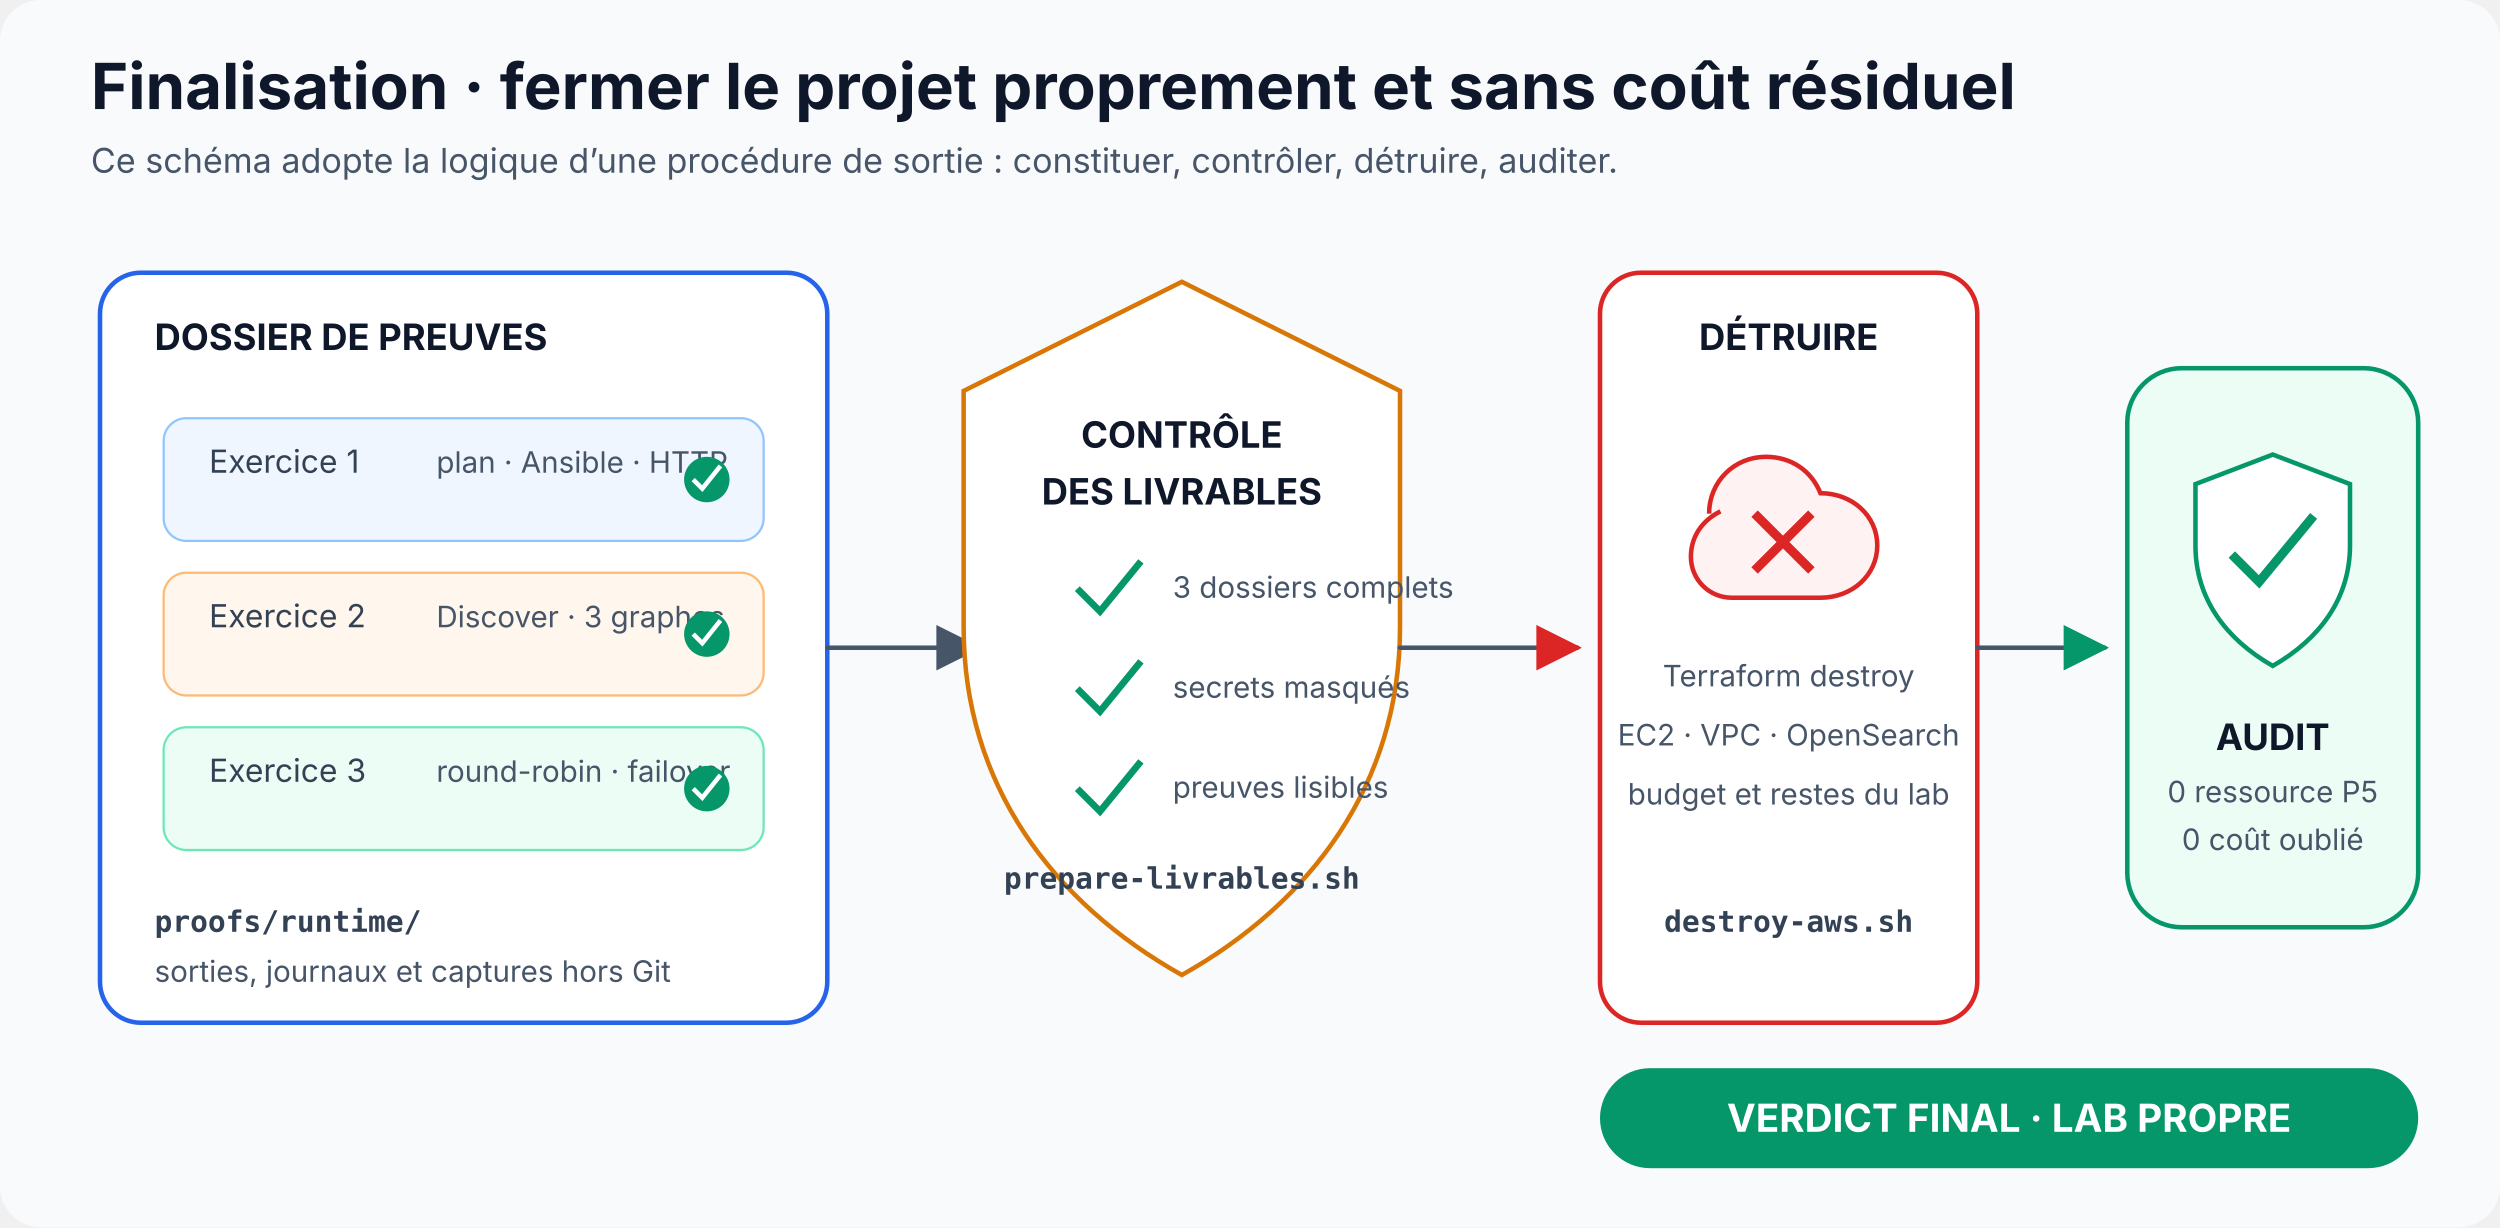
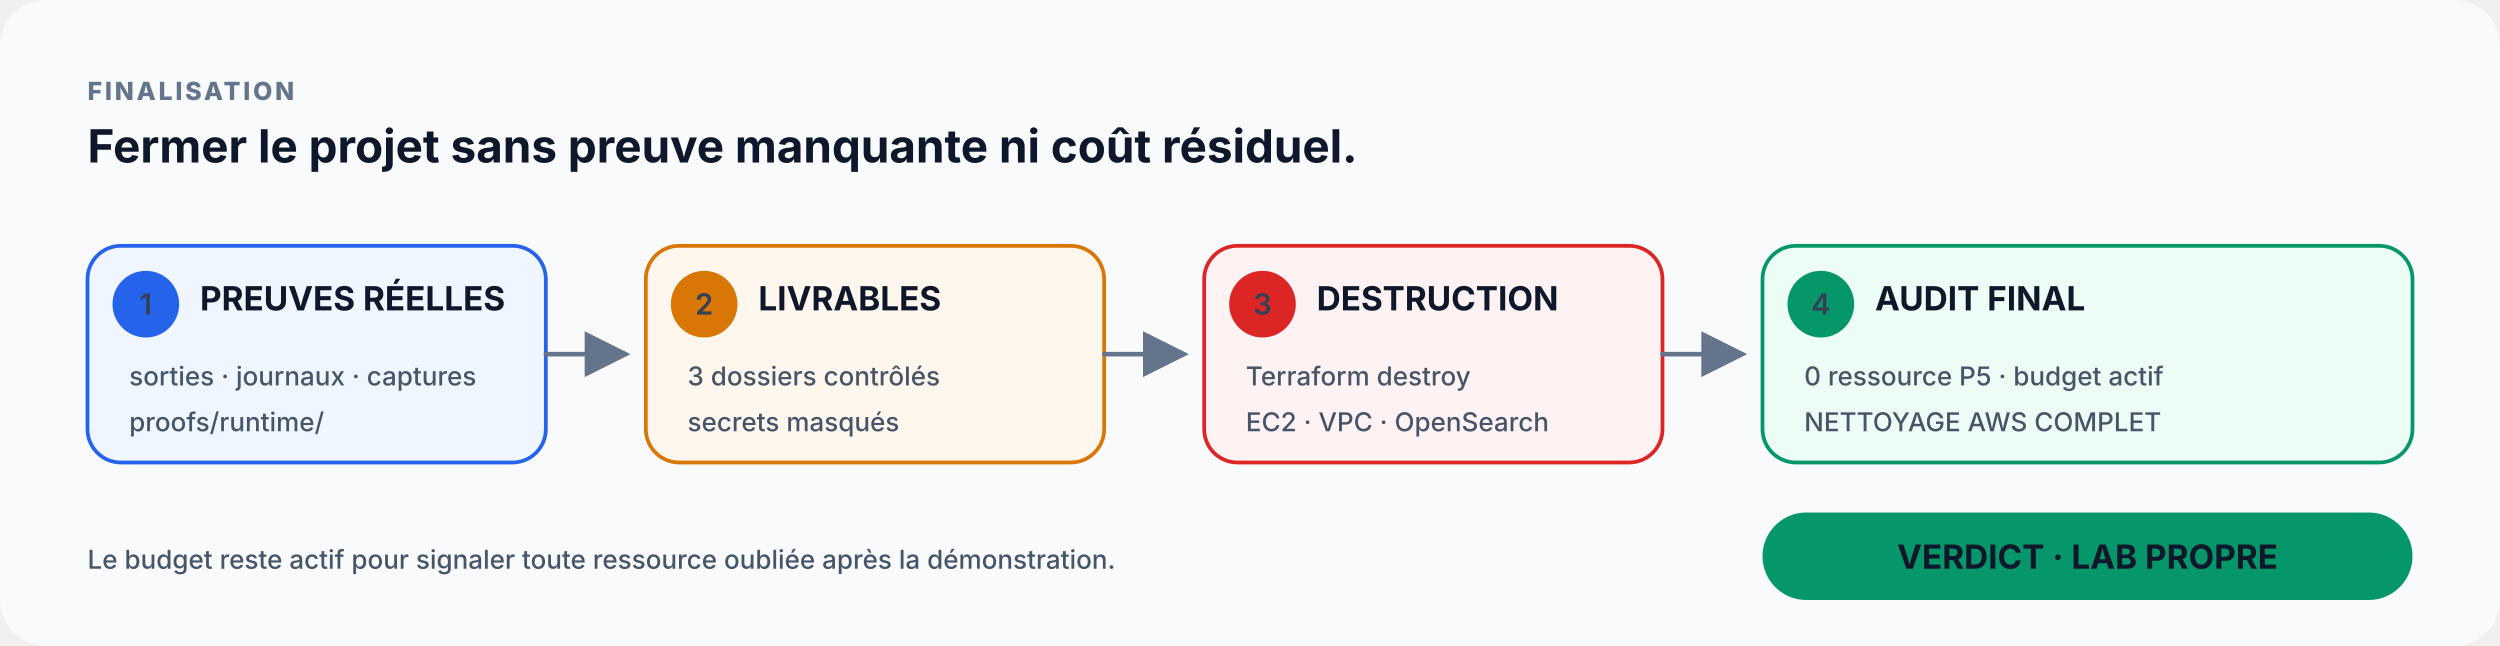
- <svg xmlns="http://www.w3.org/2000/svg" width="1100" height="540" viewBox="0 0 1100 540" role="img" aria-labelledby="title desc">
+ <svg xmlns="http://www.w3.org/2000/svg" width="1200" height="310" viewBox="0 0 1200 310" role="img" aria-labelledby="title desc" preserveAspectRatio="xMidYMid meet">
  <defs>
-     <marker id="arrow" markerWidth="10" markerHeight="10" refX="9" refY="5" orient="auto">
-       <path d="M0 0L10 5L0 10Z" fill="#475569" />
+     <marker id="arrow" markerWidth="10" markerHeight="10" refX="8.8" refY="5" orient="auto">
+       <path d="M0 0L10 5L0 10Z" fill="#64748b" />
    </marker>
-     <marker id="redArrow" markerWidth="10" markerHeight="10" refX="9" refY="5" orient="auto">
-       <path d="M0 0L10 5L0 10Z" fill="#dc2626" />
-     </marker>
-     <marker id="greenArrow" markerWidth="10" markerHeight="10" refX="9" refY="5" orient="auto">
+     <marker id="arrowGreen" markerWidth="10" markerHeight="10" refX="8.8" refY="5" orient="auto">
      <path d="M0 0L10 5L0 10Z" fill="#059669" />
    </marker>
-     <style>
-   .title{font:700 28px Inter,Arial,sans-serif;fill:#0f172a}
-   .subtitle{font:15px Inter,Arial,sans-serif;fill:#475569}
-   .section{font:700 16px Inter,Arial,sans-serif;fill:#0f172a}
-   .label{font:14px Inter,Arial,sans-serif;fill:#334155}
-   .small{font:13px Inter,Arial,sans-serif;fill:#475569}
-   .tiny{font:12px Inter,Arial,sans-serif;fill:#64748b}
-   .mono{font:600 13px ui-monospace,SFMono-Regular,Consolas,monospace;fill:#334155}
-   .line{fill:none;stroke:#475569;stroke-width:2;stroke-linecap:round;stroke-linejoin:round}
-   .soft{fill:#f8fafc;stroke:#cbd5e1;stroke-width:1.5}
-   .panel{fill:#fff;stroke:#cbd5e1;stroke-width:1.5}
+   </defs>
+   <style>
+   text{font-family:Inter,ui-sans-serif,system-ui,-apple-system,BlinkMacSystemFont,"Segoe UI",sans-serif}
+   .h{font-size:22px;font-weight:750;fill:#0f172a}
+   .k{font-size:12px;font-weight:800;letter-spacing:1.3px;fill:#64748b}
+   .t{font-size:16px;font-weight:750;fill:#0f172a}
+   .b{font-size:14px;font-weight:600;fill:#334155}
+   .s{font-size:12.5px;font-weight:500;fill:#475569}
+   .m{font-family:ui-monospace,SFMono-Regular,Consolas,"Liberation Mono",monospace;font-size:12px;font-weight:650;fill:#334155}
+   .arrow{fill:none;stroke:#64748b;stroke-width:2.2;stroke-linecap:round;stroke-linejoin:round;marker-end:url(#arrow)}
+   .flow{fill:none;stroke:#94a3b8;stroke-width:2;stroke-linecap:round;stroke-linejoin:round}
+   .card{fill:#fff;stroke:#cbd5e1;stroke-width:1.5}
+   .chip{fill:#fff;stroke:#cbd5e1;stroke-width:1.2}
</style>
-   </defs>
-   <rect width="1100" height="540" rx="18" fill="#f8fafc" />
-   <text x="40" y="48" class="title">Finalisation · fermer le projet proprement et sans coût résiduel</text>
-   <text x="40" y="76" class="subtitle">Ce schéma adopte la logique d’une procédure de sortie : constituer, contrôler, détruire, auditer.</text>
-   <rect x="44" y="120" width="320" height="330" rx="18" fill="#fff" stroke="#2563eb" stroke-width="2" />
-   <text x="68" y="154" class="section" fill="#1d4ed8">DOSSIER DE PREUVES</text>
-   <g>
-     <rect x="72" y="184" width="264" height="54" rx="10" fill="#eff6ff" stroke="#93c5fd" />
-     <text x="92" y="208" class="label">Exercice 1</text>
-     <text x="192" y="208" class="small">plan · Ansible · HTTP</text>
-     <circle cx="311" cy="211" r="10" fill="#059669" />
-     <path d="M305 211l4 4 8-10" fill="none" stroke="#fff" stroke-width="2" />
-     <rect x="72" y="252" width="264" height="54" rx="10" fill="#fff7ed" stroke="#fdba74" />
-     <text x="92" y="276" class="label">Exercice 2</text>
-     <text x="192" y="276" class="small">Discover · 3 graphes</text>
-     <circle cx="311" cy="279" r="10" fill="#059669" />
-     <path d="M305 279l4 4 8-10" fill="none" stroke="#fff" stroke-width="2" />
-     <rect x="72" y="320" width="264" height="54" rx="10" fill="#ecfdf5" stroke="#6ee7b7" />
-     <text x="92" y="344" class="label">Exercice 3</text>
-     <text x="192" y="344" class="small">round-robin · failover</text>
-     <circle cx="311" cy="347" r="10" fill="#059669" />
-     <path d="M305 347l4 4 8-10" fill="none" stroke="#fff" stroke-width="2" />
-   </g>
-   <text x="68" y="410" class="mono">proofs/runtime/</text>
-   <text x="68" y="432" class="small">sorties, journaux et captures hors Git</text>
-   <path d="M364 285H430" class="line" marker-end="url(#arrow)" />
-   <path d="M520 124l96 48v104c0 69-39 121-96 153-57-32-96-84-96-153V172Z" fill="#fff" stroke="#d97706" stroke-width="2" />
-   <text x="520" y="197" text-anchor="middle" class="section">CONTRÔLE</text>
-   <text x="520" y="222" text-anchor="middle" class="section">DES LIVRABLES</text>
-   <path d="M474 259l10 10 18-22M474 303l10 10 18-22M474 347l10 10 18-22" fill="none" stroke="#059669" stroke-width="3" />
-   <text x="516" y="263" class="small">3 dossiers complets</text>
-   <text x="516" y="307" class="small">secrets masqués</text>
-   <text x="516" y="351" class="small">preuves lisibles</text>
-   <text x="520" y="391" text-anchor="middle" class="mono">prepare-livrables.sh</text>
-   <path d="M616 285H694" class="line" marker-end="url(#redArrow)" />
-   <rect x="704" y="120" width="166" height="330" rx="18" fill="#fff" stroke="#dc2626" stroke-width="2" />
-   <text x="787" y="154" text-anchor="middle" class="section" fill="#b91c1c">DÉTRUIRE</text>
-   <g transform="translate(744 184)">
-     <path d="M8 42c0-14 11-25 25-25 11 0 20 6 24 16 14 0 25 10 25 23s-11 23-25 23H18C8 79 0 71 0 61c0-9 5-16 13-20" fill="#fef2f2" stroke="#dc2626" stroke-width="2" />
-     <path d="M28 42l25 25M53 42L28 67" stroke="#dc2626" stroke-width="4" />
-   </g>
-   <text x="787" y="302" text-anchor="middle" class="small">Terraform destroy</text>
-   <text x="787" y="328" text-anchor="middle" class="small">EC2 · VPC · OpenSearch</text>
-   <text x="787" y="354" text-anchor="middle" class="small">budget et restes du lab</text>
-   <text x="787" y="410" text-anchor="middle" class="mono">destroy-aws.sh</text>
-   <path d="M870 285H926" class="line" marker-end="url(#greenArrow)" />
-   <rect x="936" y="162" width="128" height="246" rx="24" fill="#ecfdf5" stroke="#059669" stroke-width="2" />
-   <path d="M1000 200l34 13v27c0 23-13 41-34 53-21-12-34-30-34-53v-27Z" fill="#fff" stroke="#059669" stroke-width="2" />
-   <path d="M982 244l12 12 24-29" fill="none" stroke="#059669" stroke-width="4" />
-   <text x="1000" y="330" text-anchor="middle" class="section" fill="#047857">AUDIT</text>
-   <text x="1000" y="353" text-anchor="middle" class="small" fill="#047857">0 ressource P5</text>
-   <text x="1000" y="374" text-anchor="middle" class="small" fill="#047857">0 coût oublié</text>
-   <rect x="704" y="470" width="360" height="44" rx="22" fill="#059669" />
-   <text x="884" y="498" text-anchor="middle" font-family="Inter,Arial" font-size="17" font-weight="700" fill="#fff">VERDICT FINAL · LAB PROPRE</text>
+   <rect width="1200" height="310" rx="22" fill="#f8fafc" />
+   <text x="42" y="48" class="k" text-anchor="start">FINALISATION</text>
+   <text x="42" y="78" class="h" text-anchor="start">Fermer le projet sans preuve manquante ni coût résiduel.</text>
+   <rect x="42" y="118" width="220" height="104" rx="16" fill="#eff6ff" stroke="#2563eb" stroke-width="1.8" />
+   <circle cx="70" cy="146" r="16" fill="#2563eb" />
+   <text x="70" y="151" class="b" text-anchor="middle" fill="#fff">1</text>
+   <text x="96" y="149" class="t" text-anchor="start">PREUVES RÉELLES</text>
+   <text x="62" y="185" class="s" text-anchor="start">sorties · journaux · captures</text>
+   <text x="62" y="207" class="s" text-anchor="start">proofs/runtime/</text>
+   <rect x="310" y="118" width="220" height="104" rx="16" fill="#fff7ed" stroke="#d97706" stroke-width="1.8" />
+   <circle cx="338" cy="146" r="16" fill="#d97706" />
+   <text x="338" y="151" class="b" text-anchor="middle" fill="#fff">2</text>
+   <text x="364" y="149" class="t" text-anchor="start">LIVRABLES</text>
+   <text x="330" y="185" class="s" text-anchor="start">3 dossiers contrôlés</text>
+   <text x="330" y="207" class="s" text-anchor="start">secrets masqués</text>
+   <rect x="578" y="118" width="220" height="104" rx="16" fill="#fef2f2" stroke="#dc2626" stroke-width="1.8" />
+   <circle cx="606" cy="146" r="16" fill="#dc2626" />
+   <text x="606" y="151" class="b" text-anchor="middle" fill="#fff">3</text>
+   <text x="632" y="149" class="t" text-anchor="start">DESTRUCTION</text>
+   <text x="598" y="185" class="s" text-anchor="start">Terraform destroy</text>
+   <text x="598" y="207" class="s" text-anchor="start">EC2 · VPC · OpenSearch</text>
+   <rect x="846" y="118" width="312" height="104" rx="16" fill="#ecfdf5" stroke="#059669" stroke-width="1.8" />
+   <circle cx="874" cy="146" r="16" fill="#059669" />
+   <text x="874" y="151" class="b" text-anchor="middle" fill="#fff">4</text>
+   <text x="900" y="149" class="t" text-anchor="start">AUDIT FINAL</text>
+   <text x="866" y="185" class="s" text-anchor="start">0 ressource P5 · budget actif</text>
+   <text x="866" y="207" class="s" text-anchor="start" fill="#059669">NETTOYAGE AWS COMPLET</text>
+   <path d="M262 170H300" class="arrow" />
+   <path d="M530 170H568" class="arrow" />
+   <path d="M798 170H836" class="arrow" />
+   <rect x="846" y="246" width="312" height="42" rx="21" fill="#059669" stroke="#059669" stroke-width="0" />
+   <text x="1002" y="273" class="t" text-anchor="middle" fill="#fff">VERDICT · LAB PROPRE</text>
+   <text x="42" y="273" class="s" text-anchor="start">Le budget reste actif pour signaler toute ressource oubliée après la démonstration.</text>
</svg>
